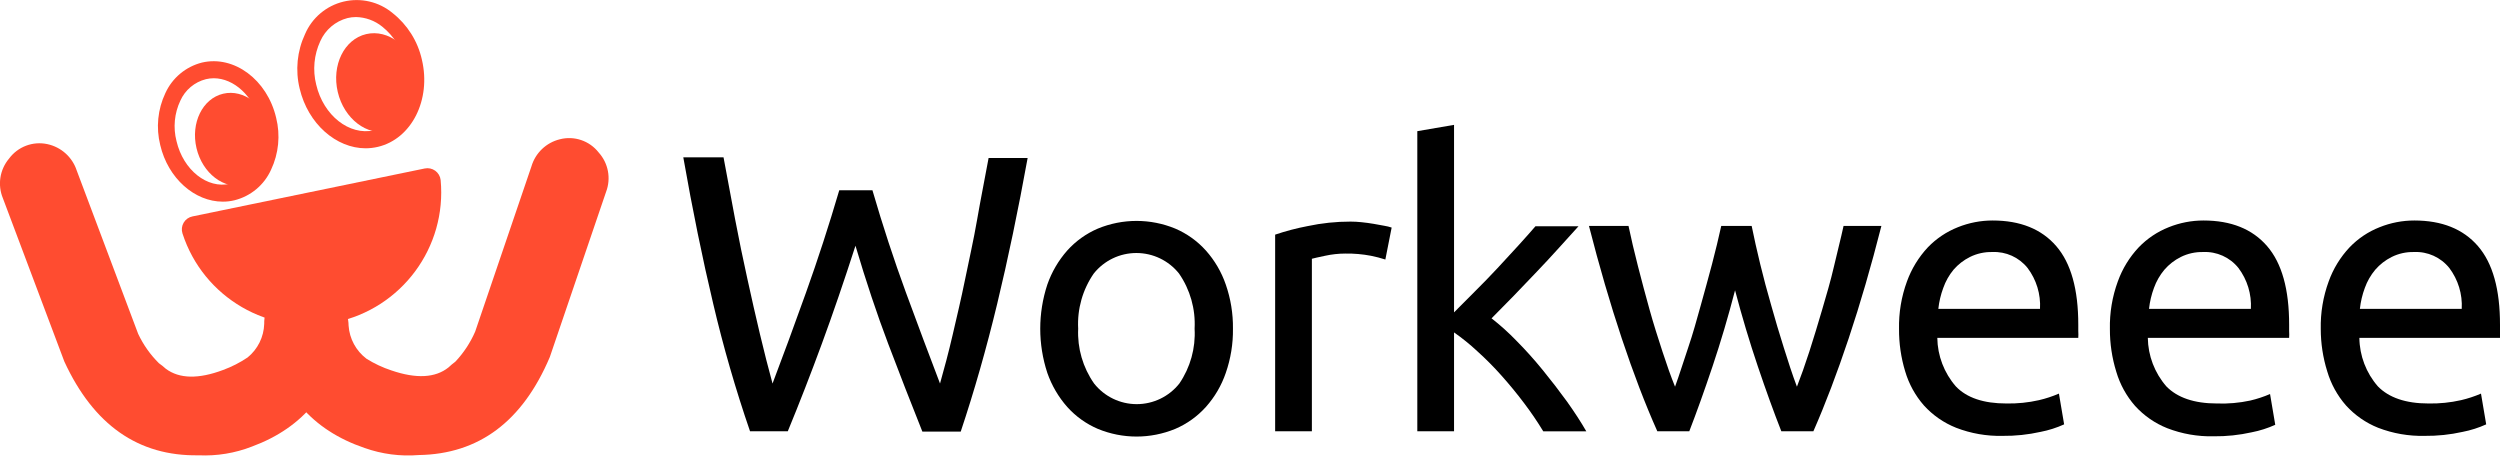
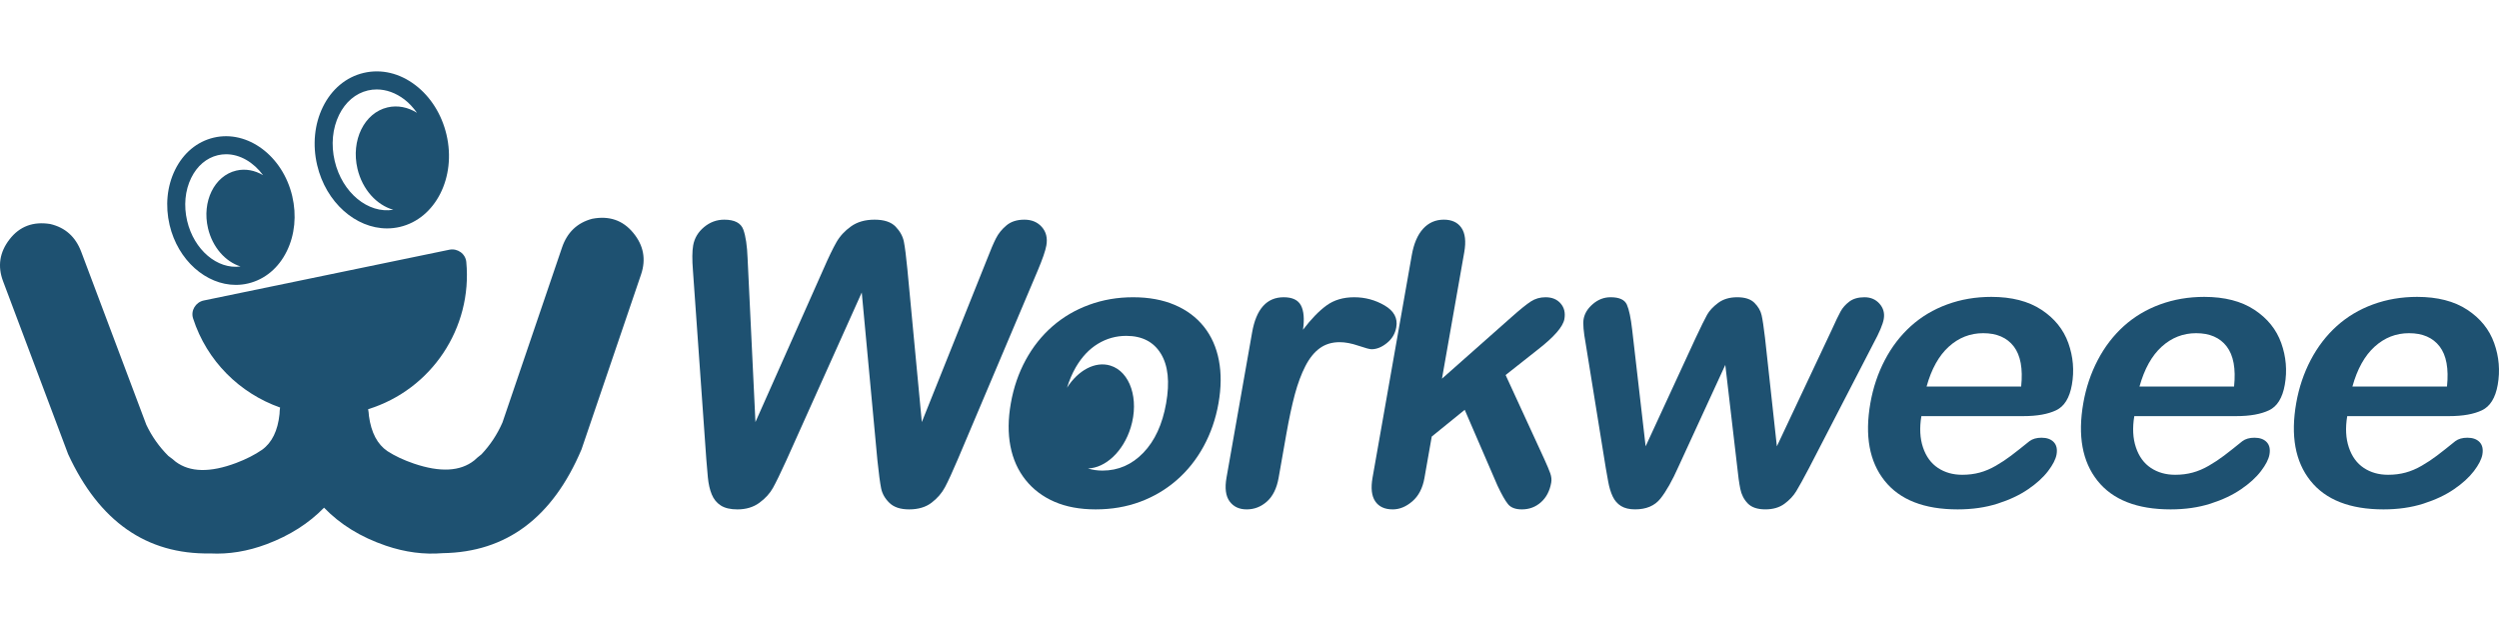
- <svg xmlns="http://www.w3.org/2000/svg" viewBox="0 0 293.32 53.44">
-   <defs>
-     <style>.cls-1{fill:#FF4C30;}</style>
-   </defs>
-   <g id="圖層_2" data-name="圖層 2">
-     <g id="圖層_1-2" data-name="圖層 1">
-       <path d="M100.37,28.83q-2,6.21-3.94,11.49t-4,10.28H88a154.93,154.93,0,0,1-4.33-15q-1.87-7.87-3.5-17.14h4.72q.66,3.6,1.35,7.22t1.44,7q.74,3.4,1.48,6.51T90.64,45q1.85-4.87,3.93-10.68t3.9-12h3.89q1.8,6.19,3.93,12c1.43,3.87,2.75,7.43,4,10.68.49-1.73,1-3.63,1.48-5.7s1-4.24,1.46-6.51,1-4.62,1.41-7,.91-4.85,1.35-7.25h4.58Q118.9,27.76,117,35.64t-4.28,15h-4.5q-2-5-4-10.28T100.37,28.83Z" />
-       <path d="M144.66,38.56a15.19,15.19,0,0,1-.84,5.19,11.67,11.67,0,0,1-2.34,4,10.25,10.25,0,0,1-3.59,2.57,11.9,11.9,0,0,1-9.08,0,10.25,10.25,0,0,1-3.59-2.57,12,12,0,0,1-2.34-4,16.58,16.58,0,0,1,0-10.36,12,12,0,0,1,2.34-4,10.25,10.25,0,0,1,3.59-2.57,11.9,11.9,0,0,1,9.08,0,10.25,10.25,0,0,1,3.59,2.57,11.72,11.72,0,0,1,2.34,4A15.2,15.2,0,0,1,144.66,38.56Zm-4.5,0a10.4,10.4,0,0,0-1.83-6.47,6.4,6.4,0,0,0-10,0,10.4,10.4,0,0,0-1.83,6.47A10.37,10.37,0,0,0,128.37,45a6.38,6.38,0,0,0,10,0A10.37,10.37,0,0,0,140.16,38.56Z" />
-       <path d="M158.46,26a12.43,12.43,0,0,1,1.28.07c.47.05.95.11,1.41.19s.89.15,1.27.23a5.37,5.37,0,0,1,.86.21l-.74,3.75a15.08,15.08,0,0,0-1.69-.44,14.81,14.81,0,0,0-3-.26,11.19,11.19,0,0,0-2.38.26c-.79.17-1.31.28-1.55.35V50.6h-4.31V27.53a28.51,28.51,0,0,1,3.8-1A24,24,0,0,1,158.46,26Z" />
-       <path d="M175,37.35A27.9,27.9,0,0,1,177.94,40q1.56,1.57,3.06,3.41t2.85,3.7c.89,1.25,1.65,2.42,2.27,3.5h-5.05a38.88,38.88,0,0,0-2.25-3.31c-.85-1.13-1.74-2.21-2.66-3.24a36.32,36.32,0,0,0-2.83-2.85A25,25,0,0,0,170.6,39V50.6h-4.31V15.39l4.31-.74v22l2.45-2.46c.9-.89,1.78-1.8,2.65-2.73s1.68-1.81,2.45-2.66,1.44-1.6,2-2.25h5.05q-1.06,1.15-2.31,2.55c-.84.93-1.7,1.86-2.6,2.8s-1.8,1.89-2.71,2.83Z" />
-       <path d="M209,50.6q-1.31-3.33-2.76-7.62t-2.67-8.92q-1.2,4.63-2.64,8.92t-2.73,7.62h-3.75q-2.13-4.77-4.17-10.89t-3.85-13.2h4.64c.3,1.45.67,3,1.11,4.73s.89,3.39,1.36,5.09,1,3.34,1.51,4.91,1,2.95,1.48,4.13c.53-1.45,1-3,1.55-4.61s1-3.26,1.46-4.91.91-3.28,1.33-4.87.77-3.08,1.08-4.47h3.57q.42,2.08,1,4.47t1.3,4.87q.69,2.48,1.46,4.91c.51,1.62,1,3.16,1.55,4.61.46-1.18.95-2.55,1.46-4.13s1-3.21,1.5-4.91,1-3.39,1.39-5.09.81-3.28,1.12-4.73h4.44q-1.8,7.09-3.84,13.2T212.76,50.6Z" />
-       <path d="M222.81,38.6a15.31,15.31,0,0,1,.93-5.58,11.68,11.68,0,0,1,2.45-4,10,10,0,0,1,3.52-2.36,10.93,10.93,0,0,1,4.08-.79q4.86,0,7.46,3t2.59,9.25v.71a6.65,6.65,0,0,1,0,.81H227.3a8.85,8.85,0,0,0,2.18,5.7q1.91,2,5.93,2a15.86,15.86,0,0,0,3.82-.39,13.79,13.79,0,0,0,2.34-.77l.61,3.61a12.4,12.4,0,0,1-2.76.88,19.47,19.47,0,0,1-4.47.47,14.19,14.19,0,0,1-5.44-.95,10.17,10.17,0,0,1-3.78-2.62,10.65,10.65,0,0,1-2.2-4A16.7,16.7,0,0,1,222.81,38.6Zm16.54-2.36a7.28,7.28,0,0,0-1.46-4.8,5,5,0,0,0-4.14-1.87,5.62,5.62,0,0,0-2.62.58,6.23,6.23,0,0,0-1.93,1.5A7,7,0,0,0,228,33.78a10.23,10.23,0,0,0-.58,2.46Z" />
-       <path d="M247.55,38.6a15.31,15.31,0,0,1,.93-5.58,11.52,11.52,0,0,1,2.45-4,10,10,0,0,1,3.52-2.36,10.93,10.93,0,0,1,4.08-.79q4.86,0,7.46,3t2.59,9.25v.71a6.65,6.65,0,0,1,0,.81H252a8.85,8.85,0,0,0,2.18,5.7c1.27,1.3,3.24,2,5.93,2A15.86,15.86,0,0,0,264,47a13.79,13.79,0,0,0,2.34-.77l.61,3.61a12.4,12.4,0,0,1-2.76.88,19.47,19.47,0,0,1-4.47.47,14.19,14.19,0,0,1-5.44-.95,10.17,10.17,0,0,1-3.78-2.62,10.65,10.65,0,0,1-2.2-4A16.7,16.7,0,0,1,247.55,38.6Zm16.54-2.36a7.28,7.28,0,0,0-1.46-4.8,5,5,0,0,0-4.15-1.87,5.61,5.61,0,0,0-2.61.58,6.23,6.23,0,0,0-1.93,1.5,7,7,0,0,0-1.22,2.13,10.23,10.23,0,0,0-.58,2.46Z" />
-       <path d="M272.29,38.6a15.31,15.31,0,0,1,.93-5.58,11.52,11.52,0,0,1,2.45-4,9.88,9.88,0,0,1,3.52-2.36,10.93,10.93,0,0,1,4.08-.79q4.86,0,7.46,3t2.59,9.25v.71a6.65,6.65,0,0,1,0,.81h-16.5a8.8,8.8,0,0,0,2.18,5.7c1.27,1.3,3.24,2,5.93,2a15.92,15.92,0,0,0,3.82-.39,13.79,13.79,0,0,0,2.34-.77l.61,3.61a12.4,12.4,0,0,1-2.76.88,19.54,19.54,0,0,1-4.47.47,14.28,14.28,0,0,1-5.45-.95,10.21,10.21,0,0,1-3.77-2.62,10.65,10.65,0,0,1-2.2-4A16.7,16.7,0,0,1,272.29,38.6Zm16.54-2.36a7.28,7.28,0,0,0-1.46-4.8,5,5,0,0,0-4.15-1.87,5.58,5.58,0,0,0-2.61.58,6.23,6.23,0,0,0-1.93,1.5,7,7,0,0,0-1.22,2.13,10.23,10.23,0,0,0-.58,2.46Z" />
-       <path class="cls-1" d="M42.78,52.56q-9.27-3.15-11.18-13a5.07,5.07,0,0,1,1.67-4.89,4.72,4.72,0,0,1,4.9-.58,4.55,4.55,0,0,1,2.73,4.12A5.32,5.32,0,0,0,43,42.09a13.41,13.41,0,0,0,2.92,1.37c2.92,1,5.16.88,6.7-.35a8.41,8.41,0,0,1,.8-.67,12.24,12.24,0,0,0,2.33-3.53l6.6-19.38a4.62,4.62,0,0,1,3.34-3.19,4.39,4.39,0,0,1,4.55,1.55,4.5,4.5,0,0,1,.87,4.62l-6.6,19.38q-4.8,11.34-15.39,11.5A15.25,15.25,0,0,1,42.78,52.56Z" />
-       <path class="cls-1" d="M23.3,53.42q-10.59.18-15.75-11L.34,23.26a4.53,4.53,0,0,1,.72-4.65,4.43,4.43,0,0,1,4.5-1.7A4.65,4.65,0,0,1,9,20l7.21,19.17a12.08,12.08,0,0,0,2.44,3.45,7.79,7.79,0,0,1,.81.65c1.59,1.18,3.83,1.22,6.71.14a13.37,13.37,0,0,0,2.88-1.47A5.28,5.28,0,0,0,31,38a4.56,4.56,0,0,1,2.6-4.21,4.72,4.72,0,0,1,4.92.43A5,5,0,0,1,40.33,39Q38.74,49,29.57,52.39A15.26,15.26,0,0,1,23.3,53.42Z" />
-       <path class="cls-1" d="M39.35,37.81A15.56,15.56,0,0,0,51.7,21.12a1.56,1.56,0,0,0-1.88-1.35L22.59,25.39a1.55,1.55,0,0,0-1.18,2A15.53,15.53,0,0,0,39.35,37.81Z" />
-       <ellipse class="cls-1" cx="44.3" cy="9.69" rx="4.8" ry="5.85" transform="translate(-1.04 10.41) rotate(-13.24)" />
-       <path class="cls-1" d="M42.91,17.4c-3.47,0-6.77-2.87-7.75-7A9.67,9.67,0,0,1,35.79,4,6.59,6.59,0,0,1,46.06,1.53,9.66,9.66,0,0,1,49.5,7c1.11,4.71-1.21,9.3-5.16,10.23A6.4,6.4,0,0,1,42.91,17.4ZM41.77,2a4.19,4.19,0,0,0-1,.12,4.82,4.82,0,0,0-3.19,2.71,7.67,7.67,0,0,0-.48,5.1c.85,3.63,3.89,6,6.77,5.36s4.53-4.19,3.67-7.82a7.64,7.64,0,0,0-2.7-4.35A5.06,5.06,0,0,0,41.77,2Z" />
-       <ellipse class="cls-1" cx="27.45" cy="16.35" rx="4.51" ry="5.5" transform="translate(-3.02 6.72) rotate(-13.24)" />
-       <path class="cls-1" d="M26.14,23.66c-3.29,0-6.42-2.72-7.34-6.64a9.09,9.09,0,0,1,.6-6.09,6.46,6.46,0,0,1,4.3-3.59c3.75-.88,7.65,2,8.7,6.48a9.11,9.11,0,0,1-.6,6.1,6.4,6.4,0,0,1-4.3,3.58h0A5.68,5.68,0,0,1,26.14,23.66ZM25.07,9.18a4,4,0,0,0-.91.11,4.49,4.49,0,0,0-3,2.52,7,7,0,0,0-.45,4.75c.79,3.39,3.61,5.63,6.29,5h0A4.49,4.49,0,0,0,30,19a7.05,7.05,0,0,0,.45-4.76C29.75,11.28,27.45,9.18,25.07,9.18Z" />
-     </g>
+ <svg xmlns="http://www.w3.org/2000/svg" version="1.1" id="圖層_1" x="0px" y="0px" width="283.465px" height="70.866px" viewBox="0 0 283.465 70.866" enable-background="new 0 0 283.465 70.866" xml:space="preserve">
+   <g>
+     <path fill="#1E5171" d="M67.169,24.809c-1.693,0.449-2.833,1.537-3.42,3.261l-6.753,19.831c-0.584,1.341-1.378,2.546-2.384,3.614   c-0.347,0.267-0.618,0.495-0.813,0.687c-1.581,1.257-3.867,1.377-6.857,0.36c-1.148-0.392-2.145-0.859-2.987-1.403   c-1.147-0.775-1.847-2.105-2.105-3.989c-0.014-0.269-0.047-0.524-0.092-0.772c7.191-2.222,11.847-9.222,11.134-16.696   c-0.089-0.938-1-1.576-1.923-1.386l-27.852,5.755c-0.922,0.191-1.506,1.139-1.216,2.034c1.562,4.836,5.298,8.491,9.868,10.102   c-0.034,0.237-0.055,0.482-0.061,0.737c-0.198,1.889-0.856,3.241-1.977,4.052c-0.825,0.57-1.806,1.069-2.94,1.497   c-2.957,1.113-5.245,1.065-6.866-0.142c-0.2-0.184-0.478-0.404-0.833-0.659c-1.04-1.036-1.871-2.214-2.498-3.536L9.214,28.55   c-0.642-1.704-1.816-2.756-3.523-3.151c-1.932-0.31-3.468,0.268-4.603,1.732c-1.137,1.465-1.382,3.05-0.74,4.756l7.379,19.606   c3.52,7.628,8.89,11.381,16.111,11.26c2.117,0.11,4.255-0.24,6.417-1.053c2.625-0.988,4.789-2.371,6.502-4.137   c1.83,1.9,4.164,3.34,7.013,4.311c2.186,0.743,4.335,1.025,6.447,0.847c7.222-0.107,12.469-4.028,15.745-11.766l6.753-19.831   c0.586-1.725,0.291-3.301-0.892-4.73C70.644,24.967,69.091,24.438,67.169,24.809z" />
+     <path fill="#1E5171" d="M43.902,25.898c0.486,0,0.977-0.056,1.465-0.17c4.043-0.953,6.412-5.643,5.28-10.459   c-0.541-2.294-1.79-4.287-3.519-5.609c-1.79-1.369-3.877-1.862-5.871-1.395c-1.997,0.469-3.644,1.842-4.634,3.866   c-0.957,1.955-1.187,4.296-0.647,6.593C36.973,22.957,40.351,25.898,43.902,25.898z M38.46,13.031   c0.716-1.46,1.875-2.446,3.265-2.773c0.332-0.078,0.669-0.116,1.008-0.116c1.077,0,2.167,0.39,3.151,1.143   c0.541,0.415,1.003,0.936,1.415,1.505c-1.02-0.634-2.192-0.883-3.344-0.612c-2.64,0.621-4.164,3.736-3.407,6.956   c0.556,2.365,2.191,4.125,4.066,4.649c-2.861,0.475-5.8-1.931-6.647-5.529C37.535,16.418,37.71,14.564,38.46,13.031z" />
+     <path fill="#1E5171" d="M26.749,32.303c0.462,0,0.927-0.052,1.39-0.162h0.001c1.896-0.446,3.457-1.749,4.397-3.667   c0.906-1.851,1.123-4.066,0.612-6.239c-1.074-4.558-5.065-7.531-8.902-6.63c-1.896,0.448-3.457,1.749-4.397,3.669   c-0.906,1.851-1.123,4.064-0.613,6.237C20.181,29.519,23.382,32.303,26.749,32.303z M21.688,20.173   c0.664-1.359,1.74-2.272,3.028-2.576c0.311-0.072,0.624-0.108,0.935-0.108c1.573,0,3.106,0.909,4.192,2.375   c-0.936-0.552-1.999-0.766-3.045-0.52c-2.482,0.583-3.916,3.511-3.203,6.539c0.51,2.168,1.985,3.794,3.691,4.331   c-2.63,0.357-5.281-1.874-6.058-5.172C20.826,23.329,20.988,21.6,21.688,20.173z" />
+     <path fill="#1E5171" d="M118.69,27.833c0.147-0.838-0.022-1.535-0.509-2.091c-0.487-0.556-1.149-0.834-1.987-0.834   c-0.838,0-1.515,0.217-2.032,0.65c-0.518,0.433-0.915,0.925-1.192,1.474c-0.278,0.549-0.603,1.307-0.975,2.275l-7.431,18.548   l-1.642-17.356c-0.138-1.43-0.269-2.456-0.39-3.078c-0.122-0.621-0.436-1.195-0.942-1.722c-0.506-0.527-1.301-0.791-2.384-0.791   c-1.07,0-1.959,0.253-2.669,0.759c-0.711,0.505-1.264,1.104-1.661,1.798c-0.397,0.693-0.885,1.705-1.466,3.034l-7.719,17.356   l-0.89-18.548c-0.052-1.43-0.213-2.521-0.485-3.272c-0.272-0.751-0.993-1.127-2.164-1.127c-0.853,0-1.617,0.281-2.294,0.845   c-0.677,0.564-1.088,1.257-1.233,2.081c-0.115,0.65-0.124,1.596-0.024,2.839l1.515,21.386c0.047,0.637,0.105,1.327,0.178,2.071   c0.071,0.744,0.217,1.386,0.44,1.928c0.222,0.542,0.563,0.96,1.024,1.256c0.46,0.296,1.088,0.444,1.883,0.444   c0.982,0,1.813-0.25,2.494-0.748c0.68-0.498,1.194-1.062,1.543-1.69c0.35-0.629,0.854-1.665,1.513-3.109l8.559-19.046l1.777,19.046   c0.157,1.488,0.296,2.539,0.419,3.152c0.123,0.614,0.437,1.167,0.943,1.657c0.505,0.492,1.249,0.737,2.232,0.737   c1.04,0,1.89-0.253,2.549-0.758c0.66-0.505,1.168-1.094,1.525-1.766c0.357-0.671,0.844-1.73,1.459-3.175l9.058-21.386   C118.26,29.371,118.586,28.425,118.69,27.833z" />
+     <path fill="#1E5171" d="M136.56,37.041c-0.852-1.068-1.956-1.892-3.313-2.47c-1.358-0.577-2.931-0.867-4.723-0.867   c-1.763,0-3.423,0.286-4.983,0.857c-1.559,0.57-2.945,1.383-4.157,2.438c-1.211,1.055-2.224,2.326-3.035,3.813   s-1.375,3.128-1.69,4.919c-0.313,1.776-0.329,3.398-0.045,4.864c0.283,1.466,0.854,2.737,1.711,3.813   c0.857,1.077,1.95,1.904,3.279,2.482c1.329,0.577,2.888,0.867,4.679,0.867c1.806,0,3.481-0.285,5.027-0.856   c1.544-0.571,2.932-1.39,4.161-2.459c1.229-1.068,2.248-2.347,3.059-3.835c0.812-1.487,1.373-3.112,1.684-4.875   c0.313-1.778,0.329-3.403,0.046-4.875C137.979,39.382,137.412,38.111,136.56,37.041z M132.275,45.731   c-0.42,2.383-1.28,4.25-2.58,5.601c-1.299,1.351-2.846,2.026-4.637,2.026c-0.605,0-1.154-0.083-1.649-0.243   c1.98-0.052,4.016-1.919,4.851-4.646c0.978-3.186-0.056-6.327-2.306-7.016c-1.729-0.531-3.67,0.543-4.922,2.512   c0.263-0.844,0.591-1.626,1.001-2.33c0.683-1.171,1.517-2.055,2.505-2.655c0.986-0.598,2.057-0.898,3.213-0.898   c1.791,0,3.1,0.671,3.924,2.015C132.501,41.44,132.702,43.318,132.275,45.731z" />
+     <path fill="#1E5171" d="M158.382,37.107c0.182-1.025-0.259-1.849-1.319-2.47c-1.061-0.621-2.212-0.933-3.455-0.933   c-1.242,0-2.289,0.312-3.143,0.933c-0.854,0.622-1.742,1.539-2.663,2.751c0.169-1.212,0.094-2.129-0.23-2.751   c-0.324-0.621-0.977-0.933-1.959-0.933c-1.921,0-3.117,1.33-3.584,3.988l-2.905,16.468c-0.208,1.185-0.092,2.079,0.35,2.687   c0.443,0.607,1.089,0.91,1.942,0.91c0.866,0,1.634-0.3,2.303-0.899s1.109-1.499,1.32-2.698l0.871-4.941   c0.315-1.777,0.637-3.282,0.97-4.518c0.335-1.234,0.732-2.3,1.193-3.196c0.461-0.895,1.006-1.57,1.635-2.026   c0.63-0.455,1.378-0.682,2.244-0.682c0.635,0,1.346,0.133,2.129,0.4c0.783,0.268,1.285,0.401,1.5,0.401   c0.579,0,1.158-0.234,1.738-0.704C157.9,38.426,158.254,37.83,158.382,37.107z" />
+     <path fill="#1E5171" d="M175.312,33.704c-0.622,0-1.177,0.16-1.666,0.478c-0.49,0.318-1.224,0.91-2.199,1.777l-7.882,6.977   l2.529-14.345c0.213-1.213,0.106-2.13-0.317-2.752c-0.424-0.621-1.093-0.932-2.003-0.932c-0.94,0-1.722,0.344-2.349,1.029   c-0.626,0.686-1.056,1.688-1.286,3.001L155.69,54.16c-0.209,1.185-0.106,2.079,0.308,2.687c0.413,0.607,1.074,0.91,1.983,0.91   c0.78,0,1.523-0.307,2.231-0.921c0.707-0.614,1.163-1.491,1.364-2.632l0.829-4.703l3.74-3.033l3.711,8.58   c0.482,1.026,0.885,1.734,1.207,2.124c0.321,0.39,0.842,0.585,1.564,0.585c0.838,0,1.561-0.271,2.17-0.813   c0.608-0.542,0.994-1.282,1.16-2.221c0.059-0.332,0.024-0.682-0.106-1.051c-0.129-0.368-0.357-0.906-0.679-1.615l-4.388-9.534   l3.651-2.882c1.857-1.443,2.863-2.601,3.016-3.466c0.125-0.708-0.017-1.297-0.426-1.766   C176.62,33.939,176.048,33.704,175.312,33.704z" />
+     <path fill="#1E5171" d="M213.676,36.175c0.117-0.665-0.042-1.242-0.476-1.734c-0.433-0.491-1.003-0.737-1.712-0.737   c-0.707,0-1.278,0.164-1.711,0.488c-0.433,0.325-0.766,0.701-0.999,1.127c-0.236,0.426-0.565,1.115-0.994,2.068l-6.231,13.218   l-1.344-12.286c-0.146-1.228-0.274-2.091-0.389-2.589c-0.113-0.499-0.383-0.961-0.806-1.387s-1.076-0.64-1.958-0.64   c-0.865,0-1.586,0.213-2.16,0.64c-0.573,0.426-0.992,0.875-1.256,1.344c-0.262,0.469-0.695,1.347-1.299,2.632l-5.675,12.286   l-1.526-13.218c-0.154-1.343-0.354-2.292-0.603-2.849c-0.25-0.556-0.864-0.835-1.846-0.835c-0.738,0-1.404,0.254-1.998,0.759   c-0.596,0.506-0.948,1.076-1.061,1.712c-0.089,0.506-0.012,1.422,0.229,2.752l2.29,14.17c0.063,0.376,0.155,0.885,0.272,1.528   c0.117,0.644,0.286,1.199,0.508,1.668s0.536,0.832,0.946,1.084c0.41,0.252,0.941,0.379,1.591,0.379   c1.271,0,2.231-0.408,2.881-1.225c0.65-0.815,1.333-2.025,2.048-3.628l5.306-11.528l1.348,11.528   c0.105,1.039,0.223,1.884,0.355,2.535c0.131,0.65,0.413,1.199,0.846,1.646c0.434,0.448,1.101,0.672,1.994,0.672   c0.867,0,1.587-0.209,2.159-0.628c0.572-0.419,1.021-0.895,1.346-1.43c0.326-0.534,0.804-1.401,1.435-2.601l7.331-14.17   C213.182,37.7,213.569,36.781,213.676,36.175z" />
+     <path fill="#1E5171" d="M231.566,35.124c-1.482-0.975-3.379-1.462-5.69-1.462c-1.777,0-3.445,0.285-5.004,0.855   c-1.561,0.571-2.933,1.391-4.119,2.459c-1.186,1.071-2.17,2.352-2.953,3.848c-0.783,1.495-1.328,3.116-1.638,4.864   c-0.654,3.713-0.118,6.652,1.609,8.819c1.725,2.167,4.49,3.25,8.289,3.25c1.661,0,3.169-0.217,4.523-0.65   c1.355-0.433,2.514-0.978,3.474-1.636c0.961-0.657,1.714-1.343,2.26-2.059c0.544-0.716,0.863-1.339,0.959-1.874   c0.106-0.606,0.002-1.076-0.316-1.409c-0.316-0.332-0.777-0.498-1.385-0.498c-0.563,0-1.019,0.129-1.367,0.389   c-0.86,0.694-1.557,1.244-2.091,1.647c-0.533,0.405-1.105,0.784-1.718,1.137c-0.61,0.355-1.224,0.615-1.837,0.78   c-0.615,0.167-1.276,0.25-1.984,0.25c-1.055,0-1.974-0.26-2.755-0.78c-0.782-0.52-1.347-1.292-1.693-2.319   c-0.347-1.025-0.407-2.21-0.186-3.553h11.571c1.546,0,2.783-0.22,3.713-0.662c0.931-0.44,1.527-1.405,1.789-2.893   c0.282-1.604,0.148-3.178-0.401-4.723C234.065,37.359,233.048,36.099,231.566,35.124z M229.263,43.824h-10.727   c0.554-1.994,1.395-3.5,2.521-4.519c1.125-1.019,2.424-1.526,3.898-1.526c1.545,0,2.702,0.501,3.472,1.505   C229.196,40.289,229.475,41.802,229.263,43.824z" />
+     <path fill="#1E5171" d="M255.717,35.124c-1.482-0.975-3.379-1.462-5.691-1.462c-1.775,0-3.442,0.285-5.004,0.855   c-1.56,0.571-2.931,1.391-4.117,2.459c-1.185,1.071-2.17,2.352-2.952,3.848c-0.783,1.495-1.33,3.116-1.638,4.864   c-0.654,3.713-0.119,6.652,1.607,8.819c1.727,2.167,4.491,3.25,8.291,3.25c1.66,0,3.168-0.217,4.524-0.65   c1.353-0.433,2.512-0.978,3.472-1.636c0.962-0.657,1.715-1.343,2.259-2.059c0.546-0.716,0.865-1.339,0.96-1.874   c0.107-0.606,0.002-1.076-0.315-1.409c-0.316-0.332-0.779-0.498-1.386-0.498c-0.563,0-1.019,0.129-1.369,0.389   c-0.858,0.694-1.553,1.244-2.088,1.647c-0.534,0.405-1.106,0.784-1.719,1.137c-0.611,0.355-1.224,0.615-1.838,0.78   c-0.614,0.167-1.275,0.25-1.982,0.25c-1.055,0-1.975-0.26-2.756-0.78c-0.782-0.52-1.348-1.292-1.692-2.319   c-0.348-1.025-0.409-2.21-0.187-3.553h11.57c1.546,0,2.783-0.22,3.714-0.662c0.93-0.44,1.526-1.405,1.788-2.893   c0.283-1.604,0.148-3.178-0.402-4.723C258.216,37.359,257.199,36.099,255.717,35.124z M253.414,43.824h-10.728   c0.556-1.994,1.396-3.5,2.521-4.519c1.126-1.019,2.426-1.526,3.899-1.526c1.546,0,2.702,0.501,3.471,1.505   C253.347,40.289,253.626,41.802,253.414,43.824z" />
+     <path fill="#1E5171" d="M282.918,38.905c-0.55-1.546-1.567-2.806-3.049-3.781c-1.482-0.975-3.379-1.462-5.69-1.462   c-1.776,0-3.445,0.285-5.005,0.855c-1.56,0.571-2.931,1.391-4.117,2.459c-1.185,1.071-2.169,2.352-2.953,3.848   c-0.783,1.495-1.329,3.116-1.638,4.864c-0.654,3.713-0.119,6.652,1.608,8.819c1.727,2.167,4.49,3.25,8.29,3.25   c1.66,0,3.169-0.217,4.524-0.65c1.354-0.433,2.513-0.978,3.473-1.636c0.961-0.657,1.714-1.343,2.26-2.059   c0.544-0.716,0.863-1.339,0.958-1.874c0.106-0.606,0.001-1.076-0.314-1.409c-0.318-0.332-0.778-0.498-1.386-0.498   c-0.564,0-1.019,0.129-1.37,0.389c-0.857,0.694-1.555,1.244-2.088,1.647c-0.533,0.405-1.106,0.784-1.718,1.137   c-0.61,0.355-1.224,0.615-1.838,0.78c-0.614,0.167-1.275,0.25-1.983,0.25c-1.056,0-1.973-0.26-2.756-0.78   c-0.781-0.52-1.346-1.292-1.692-2.319c-0.347-1.025-0.408-2.21-0.186-3.553h11.57c1.546,0,2.784-0.22,3.714-0.662   c0.93-0.44,1.526-1.405,1.789-2.893C283.604,42.025,283.469,40.451,282.918,38.905z M277.565,43.824h-10.727   c0.554-1.994,1.395-3.5,2.521-4.519c1.127-1.019,2.425-1.526,3.898-1.526c1.546,0,2.702,0.501,3.473,1.505   C277.5,40.289,277.776,41.802,277.565,43.824z" />
  </g>
</svg>
